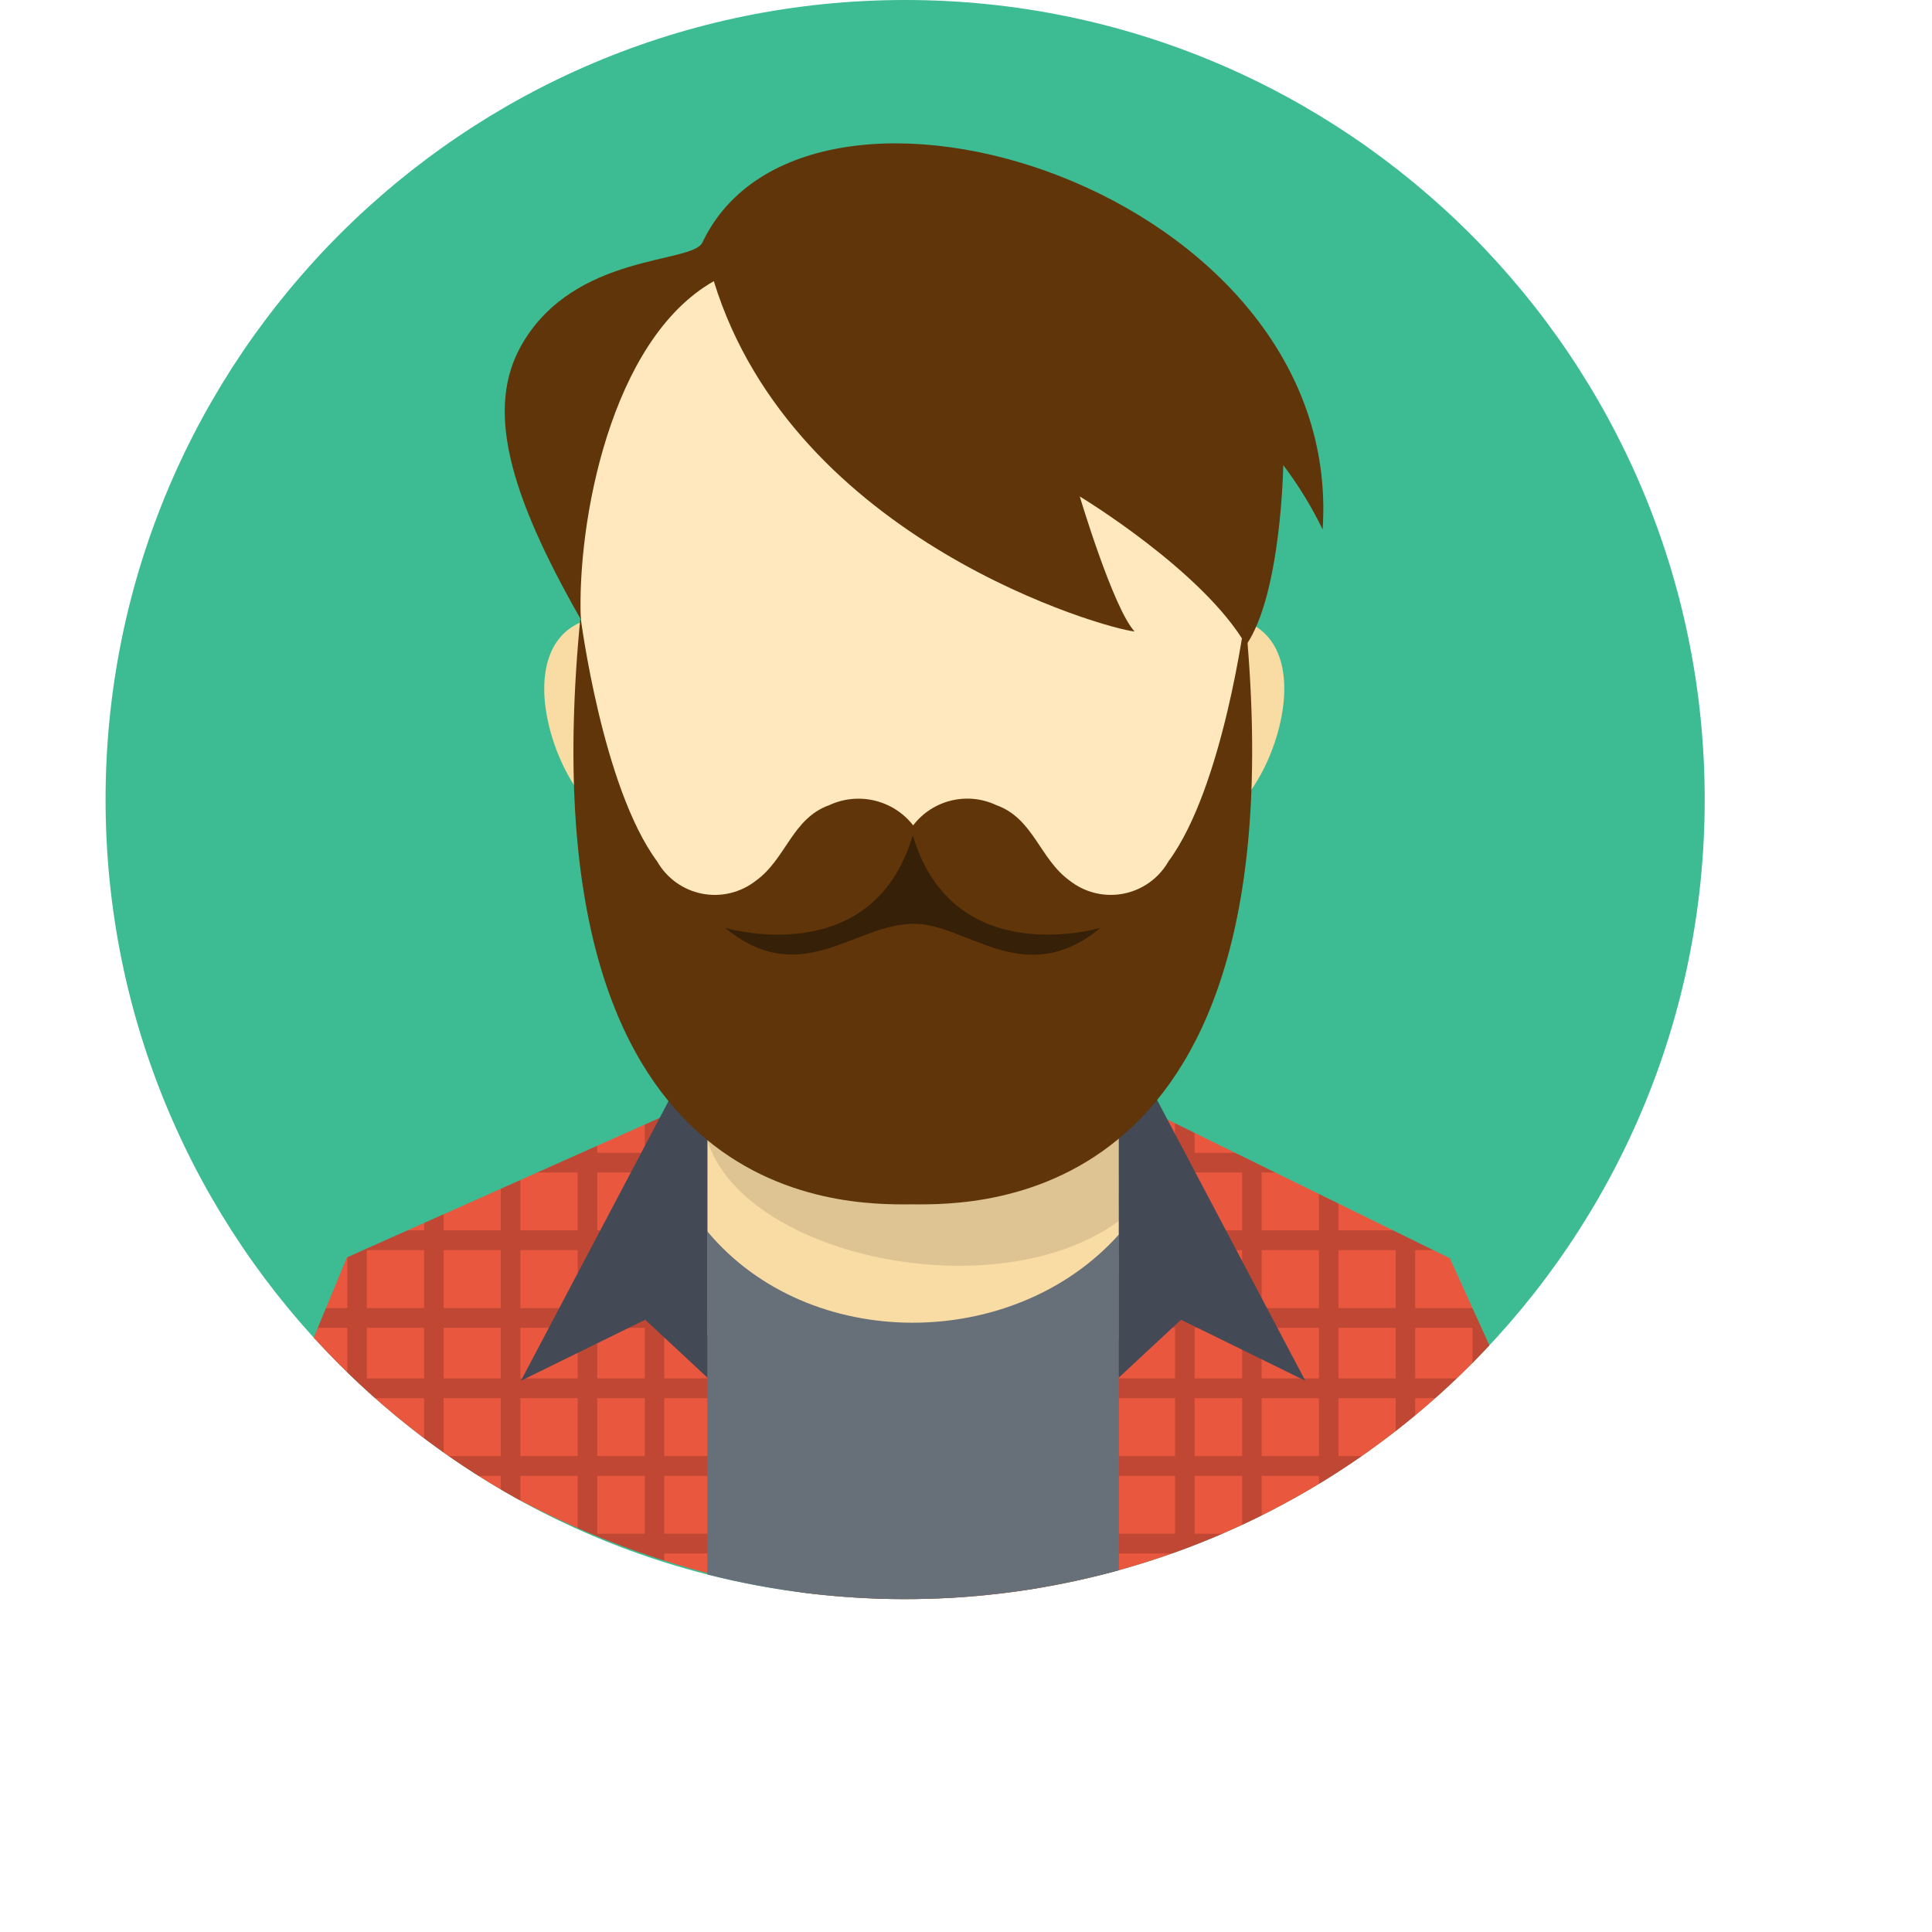
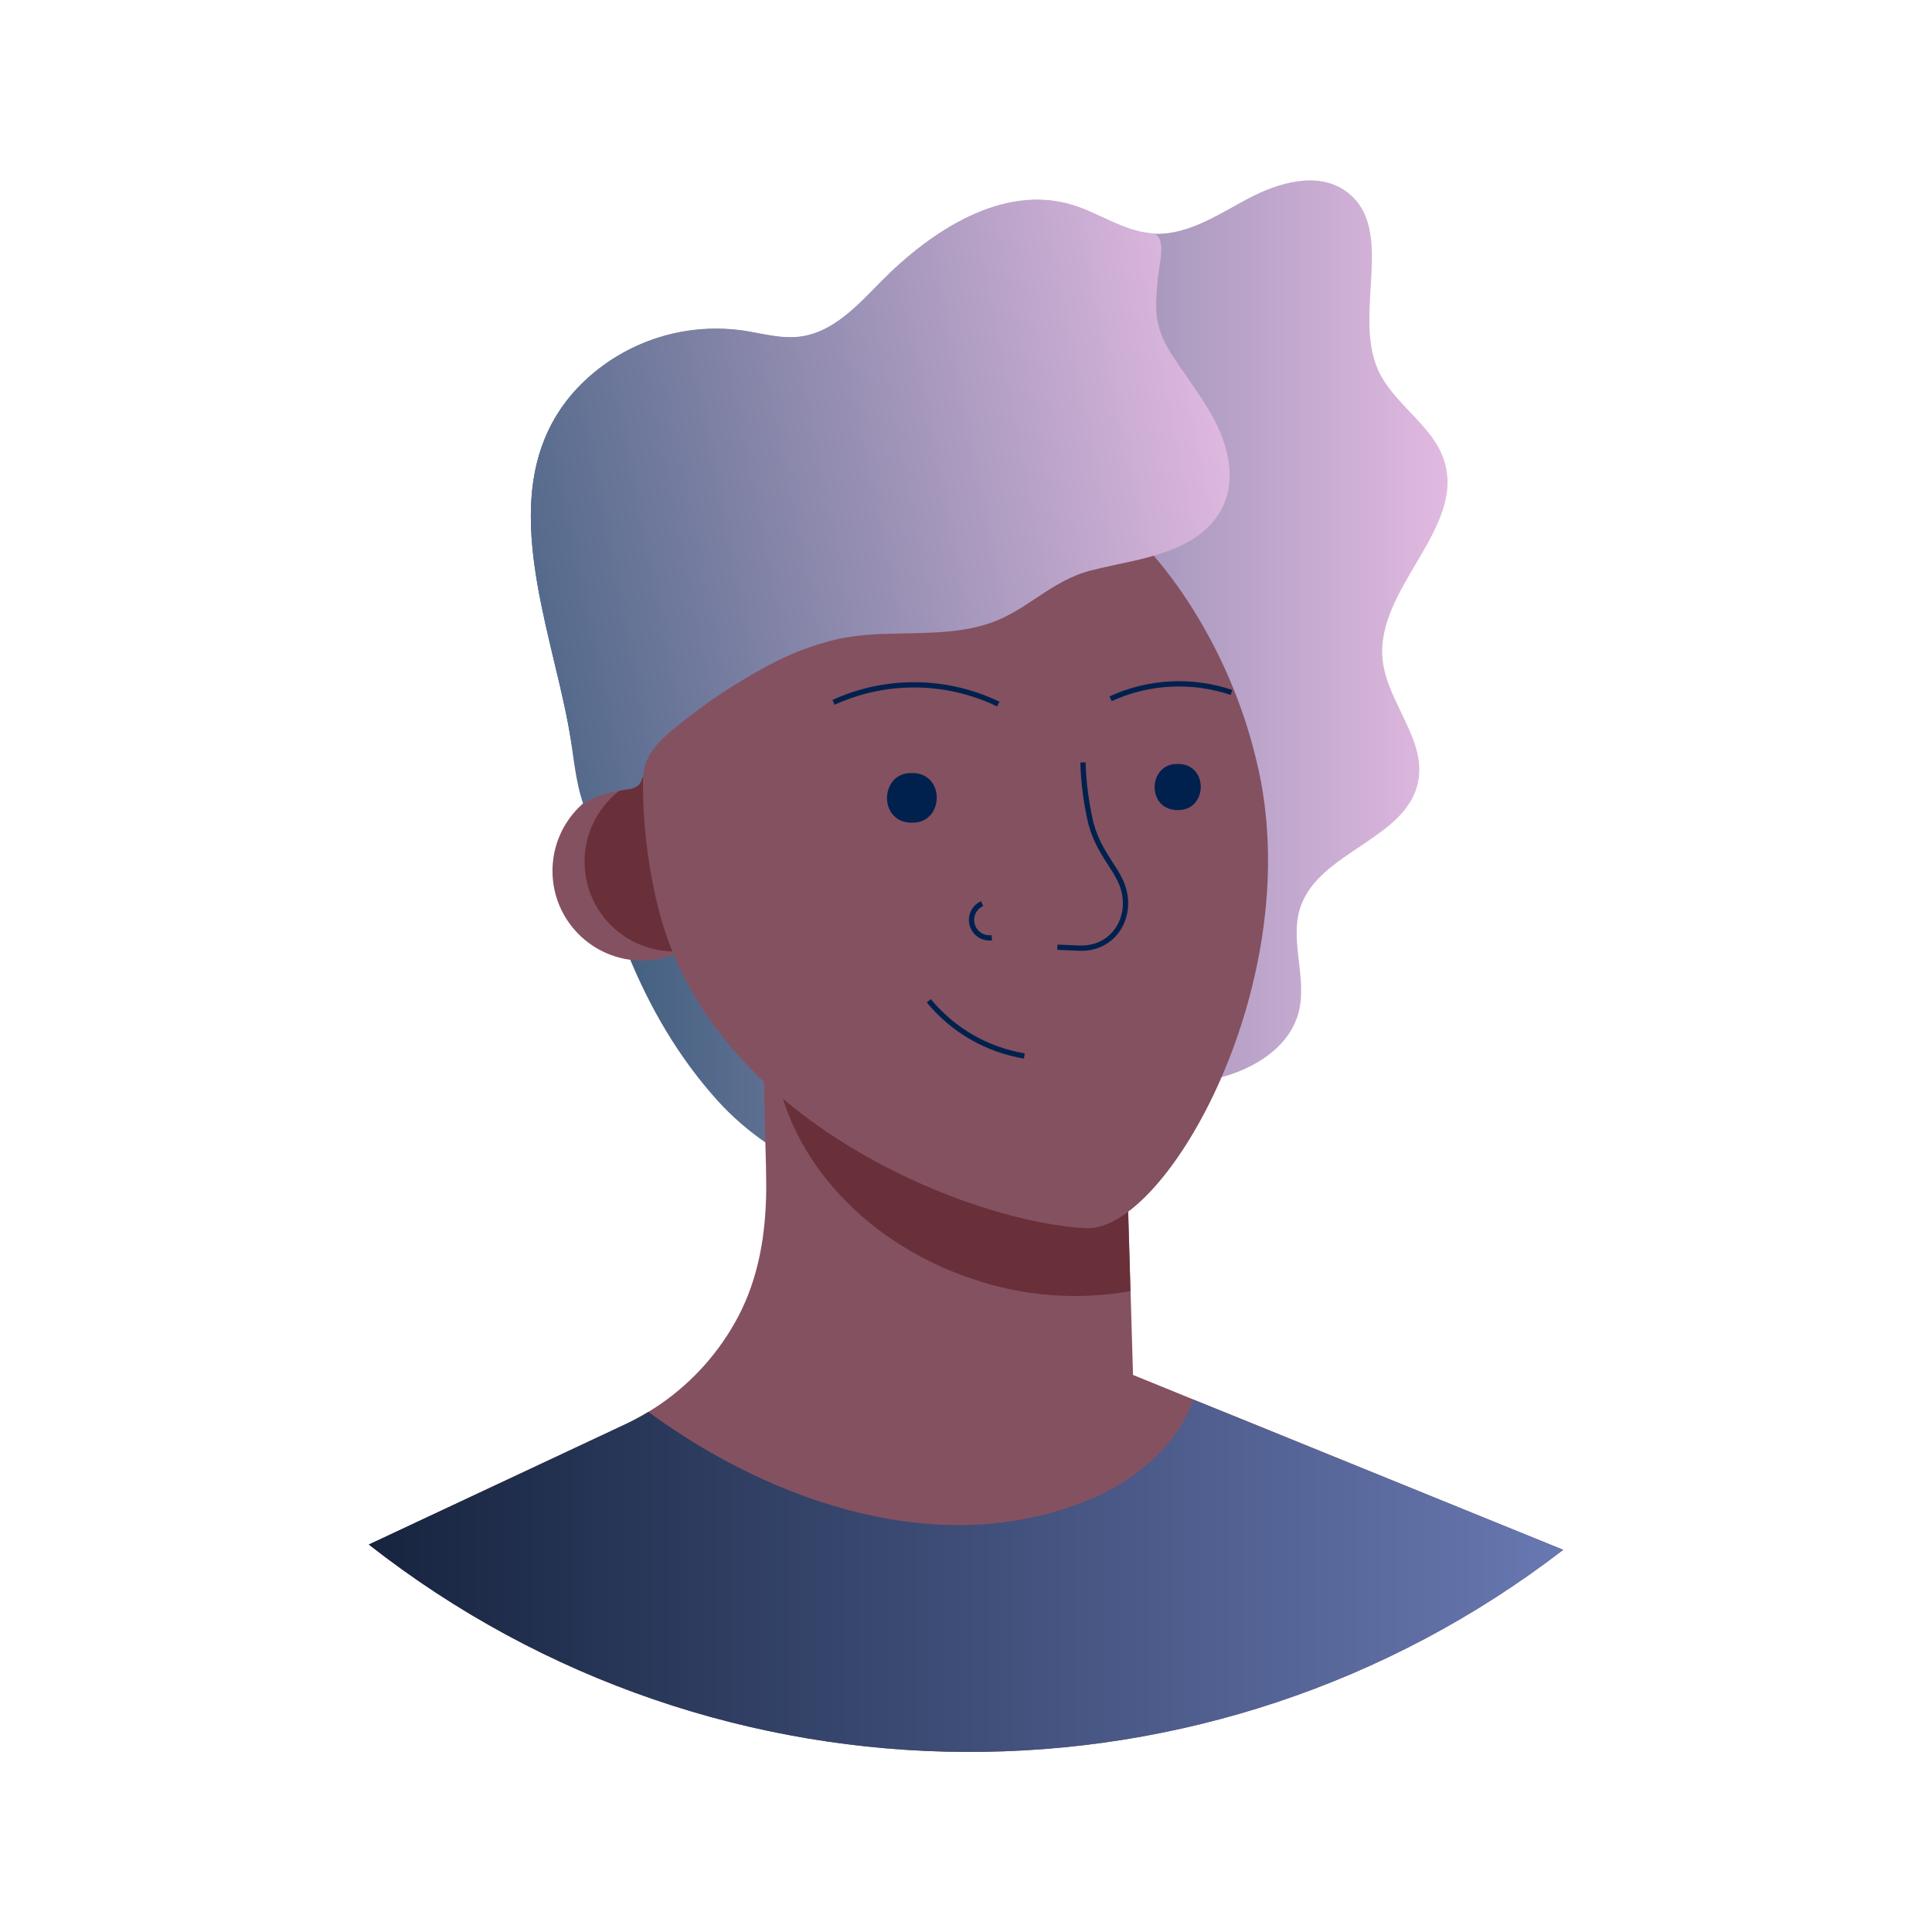
- <svg xmlns="http://www.w3.org/2000/svg" width="800px" height="800px" viewBox="-4.08 0 74.664 74.664">
+ <svg xmlns="http://www.w3.org/2000/svg" width="800px" height="800px" viewBox="0 0 366.34 366.34" id="Layer_1" data-name="Layer 1">
  <defs>
-     <clipPath id="clip-path">
-       <path clip-rule="evenodd" d="M53.478 51.993A30.814 30.814 0 0 1 30.9 61.8a31.206 31.206 0 0 1-3.837-.237A34.069 34.069 0 0 1 15.9 57.919a31.032 31.032 0 0 1-7.856-6.225l1.283-3.1 13.925-6.212c0 4.535 1.31 10.02 7.439 10.113 7.57.114 8.47-5.475 8.47-10.15l12.79 6.282z" fill="none" />
-     </clipPath>
+     <style>.cls-1{fill:url(#linear-gradient);}.cls-2{fill:#845161;}.cls-3{fill:#69303a;}.cls-4{fill:url(#linear-gradient-2);}.cls-5{fill:#00214e;}.cls-6{fill:none;stroke:#00214e;stroke-miterlimit:10;}.cls-7{fill:url(#linear-gradient-3);}</style>
+     <linearGradient id="linear-gradient" x1="100.63" y1="129.59" x2="274.46" y2="129.59" gradientUnits="userSpaceOnUse">
+       <stop offset="0" stop-color="#315676" />
+       <stop offset="1" stop-color="#e1b9e0" />
+     </linearGradient>
+     <linearGradient id="linear-gradient-2" x1="69.93" y1="298.77" x2="296.41" y2="298.77" gradientUnits="userSpaceOnUse">
+       <stop offset="0" stop-color="#16243f" />
+       <stop offset="1" stop-color="#6878b1" />
+     </linearGradient>
+     <linearGradient id="linear-gradient-3" x1="66.81" y1="112.45" x2="237.28" y2="78.04" gradientUnits="userSpaceOnUse">
+       <stop offset="0" stop-color="#315676" />
+       <stop offset="0.98" stop-color="#e1b9e0" />
+     </linearGradient>
  </defs>
-   <g data-name="Layer 2" id="Layer_2">
-     <g data-name="—ÎÓÈ 1" id="_ÎÓÈ_1">
-       <circle cx="30.9" cy="30.9" fill="#3dbc93" r="30.9" />
-       <path d="M53.478 51.993A30.814 30.814 0 0 1 30.9 61.8a31.206 31.206 0 0 1-3.837-.237A34.069 34.069 0 0 1 15.9 57.919a31.032 31.032 0 0 1-7.856-6.225l1.283-3.1 13.925-6.212c0 4.535 1.31 10.02 7.439 10.113 7.57.114 8.47-5.475 8.47-10.15l12.79 6.282z" fill="#e9573e" fill-rule="evenodd" />
-       <g clip-path="url(#clip-path)">
-         <path d="M.694 74.664v-.762H66.5v.762H.694zm9.401-40.977v2.237h2.215v-2.237zm0 3v2.24h2.215v-2.24zm0 3.002v1.86h2.215v-1.86zm0 2.622v2.24h2.215v-2.24zm0 3.002v2.237h2.215v-2.237zm0 3v2.24h2.215v-2.24zm0 3.002v1.956h2.215v-1.956zm0 2.718v2.24h2.215v-2.24zm0 3.003v2.237h2.215v-2.237zm0 2.999v2.24h2.215v-2.24zm0 3.002v1.86h2.215v-1.86zm0 2.623v2.229h-.753v-2.23H.694v-.762h8.648v-1.86H.694v-.762h8.648v-2.24H.694v-.762h8.648v-2.237H.694v-.763h8.648v-2.24H.694v-.762h8.648v-1.956H.694v-.762h8.648v-2.24H.694v-.763h8.648v-2.237H.694v-.762h8.648v-2.24H.694v-.762h8.648v-1.86H.694v-.763h8.648v-2.24H.694v-.762h8.648v-2.237H.694v-.763H66.5v.763h-12.92v2.237H66.5v.762h-12.92v2.24H66.5v.763h-12.92v1.86H66.5v.762h-12.92v2.24H66.5v.762h-12.92v2.237H66.5v.763h-12.92v2.24H66.5v.762h-12.92v1.956H66.5v.762h-12.92v2.24H66.5v.763h-12.92v2.237H66.5v.762h-12.92v2.24H66.5v.762h-12.92v1.86H66.5v.762h-12.92v2.23h-.755v-2.23h-2.214v2.23h-.755v-2.23h-2.211v2.23h-.754v-2.23h-2.215v2.23h-.754v-2.23h-1.838v2.23h-.754v-2.23h-2.215v2.23h-.754v-2.23H36.15v2.23h-.754v-2.23h-2.215v2.23h-.754v-2.23h-1.933v2.23h-.754v-2.23h-2.215v2.23h-.753v-2.23H24.56v2.23h-.754v-2.23H21.59v2.23h-.754v-2.23H19v2.23h-.754v-2.23H16.03v2.23h-.754v-2.23h-2.212v2.23h-.754v-2.23zm24.627-35.738h31.78v.762H.693v-.762h34.028zm18.104 3.765h-2.214v2.237h2.214v-2.237zm-2.969 0h-2.211v2.237h2.211v-2.237zm-2.965 0h-2.215v2.237h2.215v-2.237zm-2.969 0h-1.838v2.237h1.838v-2.237zm-2.592 0h-2.215v2.237h2.215v-2.237zm-2.969 0H36.15v2.237h2.212v-2.237zm-2.966 0h-2.215v2.237h2.215v-2.237zm-2.969 0h-1.933v2.237h1.933v-2.237zm-2.687 0h-2.215v2.237h2.216v-2.237zm-2.969 0H24.56v2.237h2.212v-2.237zm-2.965 0H21.59v2.237h2.215v-2.237zm-2.969 0H19v2.237h1.838v-2.237zm-2.592 0H16.03v2.237h2.215v-2.237zm-2.97 0h-2.21v2.237h2.21v-2.237zm37.551 3h-2.214v2.24h2.214v-2.24zm-2.969 0h-2.211v2.24h2.211v-2.24zm-2.965 0h-2.215v2.24h2.215v-2.24zm-2.969 0h-1.838v2.24h1.838v-2.24zm-2.592 0h-2.215v2.24h2.215v-2.24zm-2.969 0H36.15v2.24h2.212v-2.24zm-2.966 0h-2.215v2.24h2.215v-2.24zm-2.969 0h-1.933v2.24h1.933v-2.24zm-2.687 0h-2.215v2.24h2.216v-2.24zm-2.969 0H24.56v2.24h2.212v-2.24zm-2.965 0H21.59v2.24h2.215v-2.24zm-2.969 0H19v2.24h1.838v-2.24zm-2.592 0H16.03v2.24h2.215v-2.24zm-2.97 0h-2.21v2.24h2.21v-2.24zm37.551 3.002h-2.214v1.86h2.214v-1.86zm-2.969 0h-2.211v1.86h2.211v-1.86zm-2.965 0h-2.215v1.86h2.215v-1.86zm-2.969 0h-1.838v1.86h1.838v-1.86zm-2.592 0h-2.215v1.86h2.215v-1.86zm-2.969 0H36.15v1.86h2.212v-1.86zm-2.966 0h-2.215v1.86h2.215v-1.86zm-2.969 0h-1.933v1.86h1.933v-1.86zm-2.687 0h-2.215v1.86h2.216v-1.86zm-2.969 0H24.56v1.86h2.212v-1.86zm-2.965 0H21.59v1.86h2.215v-1.86zm-2.969 0H19v1.86h1.838v-1.86zm-2.592 0H16.03v1.86h2.215v-1.86zm-2.97 0h-2.21v1.86h2.21v-1.86zm37.551 2.622h-2.214v2.24h2.214v-2.24zm-2.969 0h-2.211v2.24h2.211v-2.24zm-2.965 0h-2.215v2.24h2.215v-2.24zm-2.969 0h-1.838v2.24h1.838v-2.24zm-2.592 0h-2.215v2.24h2.215v-2.24zm-2.969 0H36.15v2.24h2.212v-2.24zm-2.966 0h-2.215v2.24h2.215v-2.24zm-2.969 0h-1.933v2.24h1.933v-2.24zm-2.687 0h-2.215v2.24h2.216v-2.24zm-2.969 0H24.56v2.24h2.212v-2.24zm-2.965 0H21.59v2.24h2.215v-2.24zm-2.969 0H19v2.24h1.838v-2.24zm-2.592 0H16.03v2.24h2.215v-2.24zm-2.97 0h-2.21v2.24h2.21v-2.24zm37.551 3.002h-2.214v2.237h2.214v-2.237zm-2.969 0h-2.211v2.237h2.211v-2.237zm-2.965 0h-2.215v2.237h2.215v-2.237zm-2.969 0h-1.838v2.237h1.838v-2.237zm-2.592 0h-2.215v2.237h2.215v-2.237zm-2.969 0H36.15v2.237h2.212v-2.237zm-2.966 0h-2.215v2.237h2.215v-2.237zm-2.969 0h-1.933v2.237h1.933v-2.237zm-2.687 0h-2.215v2.237h2.216v-2.237zm-2.969 0H24.56v2.237h2.212v-2.237zm-2.965 0H21.59v2.237h2.215v-2.237zm-2.969 0H19v2.237h1.838v-2.237zm-2.592 0H16.03v2.237h2.215v-2.237zm-2.97 0h-2.21v2.237h2.21v-2.237zm37.551 3h-2.214v2.24h2.214v-2.24zm-2.969 0h-2.211v2.24h2.211v-2.24zm-2.965 0h-2.215v2.24h2.215v-2.24zm-2.969 0h-1.838v2.24h1.838v-2.24zm-2.592 0h-2.215v2.24h2.215v-2.24zm-2.969 0H36.15v2.24h2.212v-2.24zm-2.966 0h-2.215v2.24h2.215v-2.24zm-2.969 0h-1.933v2.24h1.933v-2.24zm-2.687 0h-2.215v2.24h2.216v-2.24zm-2.969 0H24.56v2.24h2.212v-2.24zm-2.965 0H21.59v2.24h2.215v-2.24zm-2.969 0H19v2.24h1.838v-2.24zm-2.592 0H16.03v2.24h2.215v-2.24zm-2.97 0h-2.21v2.24h2.21v-2.24zm37.551 3.002h-2.214v1.956h2.214v-1.956zm-2.969 0h-2.211v1.956h2.211v-1.956zm-2.965 0h-2.215v1.956h2.215v-1.956zm-2.969 0h-1.838v1.956h1.838v-1.956zm-2.592 0h-2.215v1.956h2.215v-1.956zm-2.969 0H36.15v1.956h2.212v-1.956zm-2.966 0h-2.215v1.956h2.215v-1.956zm-2.969 0h-1.933v1.956h1.933v-1.956zm-2.687 0h-2.215v1.956h2.216v-1.956zm-2.969 0H24.56v1.956h2.212v-1.956zm-2.965 0H21.59v1.956h2.215v-1.956zm-2.969 0H19v1.956h1.838v-1.956zm-2.592 0H16.03v1.956h2.215v-1.956zm-2.97 0h-2.21v1.956h2.21v-1.956zm37.551 2.718h-2.214v2.24h2.214v-2.24zm-2.969 0h-2.211v2.24h2.211v-2.24zm-2.965 0h-2.215v2.24h2.215v-2.24zm-2.969 0h-1.838v2.24h1.838v-2.24zm-2.592 0h-2.215v2.24h2.215v-2.24zm-2.969 0H36.15v2.24h2.212v-2.24zm-2.966 0h-2.215v2.24h2.215v-2.24zm-2.969 0h-1.933v2.24h1.933v-2.24zm-2.687 0h-2.215v2.24h2.216v-2.24zm-2.969 0H24.56v2.24h2.212v-2.24zm-2.965 0H21.59v2.24h2.215v-2.24zm-2.969 0H19v2.24h1.838v-2.24zm-2.592 0H16.03v2.24h2.215v-2.24zm-2.97 0h-2.21v2.24h2.21v-2.24zm37.551 3.003h-2.214v2.237h2.214v-2.237zm-2.969 0h-2.211v2.237h2.211v-2.237zm-2.965 0h-2.215v2.237h2.215v-2.237zm-2.969 0h-1.838v2.237h1.838v-2.237zm-2.592 0h-2.215v2.237h2.215v-2.237zm-2.969 0H36.15v2.237h2.212v-2.237zm-2.966 0h-2.215v2.237h2.215v-2.237zm-2.969 0h-1.933v2.237h1.933v-2.237zm-2.687 0h-2.215v2.237h2.216v-2.237zm-2.969 0H24.56v2.237h2.212v-2.237zm-2.965 0H21.59v2.237h2.215v-2.237zm-2.969 0H19v2.237h1.838v-2.237zm-2.592 0H16.03v2.237h2.215v-2.237zm-2.97 0h-2.21v2.237h2.21v-2.237zm37.551 2.999h-2.214v2.24h2.214v-2.24zm-2.969 0h-2.211v2.24h2.211v-2.24zm-2.965 0h-2.215v2.24h2.215v-2.24zm-2.969 0h-1.838v2.24h1.838v-2.24zm-2.592 0h-2.215v2.24h2.215v-2.24zm-2.969 0H36.15v2.24h2.212v-2.24zm-2.966 0h-2.215v2.24h2.215v-2.24zm-2.969 0h-1.933v2.24h1.933v-2.24zm-2.687 0h-2.215v2.24h2.216v-2.24zm-2.969 0H24.56v2.24h2.212v-2.24zm-2.965 0H21.59v2.24h2.215v-2.24zm-2.969 0H19v2.24h1.838v-2.24zm-2.592 0H16.03v2.24h2.215v-2.24zm-2.97 0h-2.21v2.24h2.21v-2.24zm37.551 3.002h-2.214v1.86h2.214v-1.86zm-2.969 0h-2.211v1.86h2.211v-1.86zm-2.965 0h-2.215v1.86h2.215v-1.86zm-2.969 0h-1.838v1.86h1.838v-1.86zm-2.592 0h-2.215v1.86h2.215v-1.86zm-2.969 0H36.15v1.86h2.212v-1.86zm-2.966 0h-2.215v1.86h2.215v-1.86zm-2.969 0h-1.933v1.86h1.933v-1.86zm-2.687 0h-2.215v1.86h2.216v-1.86zm-2.969 0H24.56v1.86h2.212v-1.86zm-2.965 0H21.59v1.86h2.215v-1.86zm-2.969 0H19v1.86h1.838v-1.86zm-2.592 0H16.03v1.86h2.215v-1.86zm-2.97 0h-2.21v1.86h2.21v-1.86zM34.723 67.9h31.78v.762H.693V67.9h34.028zm0 2.999h31.78v.763H.693v-.763h34.028z" fill-rule="evenodd" opacity="0.18" />
-       </g>
-       <path d="M23.255 38.68l15.907.121v12.918l-15.907-.121V38.68z" fill="#f9dca4" fill-rule="evenodd" />
-       <path d="M39.162 60.682a31.097 31.097 0 0 1-15.907.164v-13.26c3.922 4.713 11.848 4.664 15.907.121z" fill="#677079" fill-rule="evenodd" />
-       <path d="M39.165 43.46v2.258c0 .161.002 1.46-.003 1.467-4.75 3.472-14.539 1.365-15.907-3.124z" fill-rule="evenodd" opacity="0.11" />
-       <path d="M31.129 8.432c21.281 0 12.987 35.266 0 35.266-12.266 0-21.281-35.266 0-35.266z" fill="#ffe8be" fill-rule="evenodd" />
-       <path d="M18.365 24.046c-3.07 1.339-.46 7.686 1.472 7.658a31.972 31.972 0 0 1-1.472-7.659z" fill="#f9dca4" fill-rule="evenodd" />
-       <path d="M44.14 24.045c3.07 1.339.46 7.687-1.471 7.658a31.993 31.993 0 0 0 1.471-7.658z" fill="#f9dca4" fill-rule="evenodd" />
-       <path d="M23.258 53.239l-2.404-2.236-4.803 2.358 7.205-13.65.002 13.528z" fill="#434955" fill-rule="evenodd" />
-       <path d="M39.157 53.239l2.404-2.237 4.804 2.359-7.206-13.651-.002 13.529z" fill="#434955" fill-rule="evenodd" />
-       <path d="M18.368 23.94C15.536 18.98 14.68 15.73 16.1 13.29c2.049-3.52 6.571-3.089 6.965-3.918 4.025-8.479 24.839-2.048 23.97 11.09a14.806 14.806 0 0 0-1.522-2.486s-.075 4.991-1.437 6.957c-1.663-2.874-6.427-5.747-6.427-5.747s1.285 4.31 2.117 5.218c-1.074-.094-13.159-3.479-16.26-13.537-4.007 2.269-5.29 9.366-5.14 13.072z" fill="#60350a" fill-rule="evenodd" />
-       <path d="M31.15 46.543c-2.66.022-15.053.136-12.796-22.713 0 0 .835 6.584 2.96 9.456a2.566 2.566 0 0 0 3.822.746c1.16-.835 1.397-2.407 2.834-2.917a2.68 2.68 0 0 1 3.24.782 2.633 2.633 0 0 1 3.213-.782c1.437.51 1.675 2.082 2.834 2.917a2.566 2.566 0 0 0 3.821-.746c2.126-2.873 2.962-9.456 2.962-9.456 2.256 22.85-10.23 22.735-12.89 22.713z" fill="#60350a" fill-rule="evenodd" />
-       <path d="M23.94 35.855s5.64 1.699 7.233-3.5l.023-.075.022.075c1.592 5.199 7.234 3.5 7.234 3.5-2.977 2.458-5.176-.206-7.285-.154-2.273.056-4.335 2.542-7.228.154z" fill="#362008" fill-rule="evenodd" />
-     </g>
-   </g>
+   <path class="cls-1" d="M262.16,125c.79,8.12,8.29,15.14,6.76,23.14-2.11,11-18.81,13.28-22.34,23.89-2.11,6.31,1.32,13.36-.31,19.81-1.86,7.35-9.69,11.59-17.14,13-11,2-21,1.06-30.94,7-5.28,3.17-9.32,8.14-15,10.61-16.55,7.16-35.93-1.29-47.23-13.86-14.71-16.38-21.47-37.27-25.83-58.44q-1.17-5.7-2.15-11.41c-.09-.53-.19-1.06-.29-1.59-1.8-9.47-5-19.9-6.37-30.1q-.21-1.56-.36-3.12c-1.06-11.07.42-21.72,8.6-30.39a36.33,36.33,0,0,1,31.25-10.83c3.65.54,7.3,1.65,10.95,1.16,6.18-.81,10.79-5.84,15.15-10.28,9.66-9.82,23.21-18.69,36.39-14.7,5.11,1.55,9.69,4.95,15,5.39l.91.05c6.19.12,11.83-3.67,17.37-6.63,5.8-3.1,13.29-5.28,18.63-1.44,9.65,6.93,1.27,22.95,6.07,33.82,2.9,6.57,10.4,10.45,12.57,17.29C277.91,100.18,260.86,111.53,262.16,125Z" />
+   <path class="cls-2" d="M296.41,293.87a184.56,184.56,0,0,1-226.48-1l48.66-22.81a47.68,47.68,0,0,0,4.35-2.34l1.12-.7c.4-.25.79-.51,1.18-.78a46.54,46.54,0,0,0,14.67-16.47c4-7.55,5.32-15.89,5.38-24.39,0-5.72-.31-11.44-.37-17.17q-.06-4.75-.1-9.51l2,1,5.2,2.69,30.29,5.15,31.12,5.3.94,32,.47,15.87,11.47,4.67,9,3.64Z" />
+   <path class="cls-3" d="M214.35,244.82a60.08,60.08,0,0,1-30.07-2.35c-21.58-7.25-36.11-24.74-37.48-42.76l5.2,2.69,30.29,5.15,31.12,5.3Z" />
+   <path class="cls-4" d="M296.41,293.87a184.56,184.56,0,0,1-226.48-1l48.66-22.81a47.68,47.68,0,0,0,4.35-2.34c23.68,17.41,56.64,28.75,85.06,16,8.06-3.62,15.33-10.05,18.29-18.31l9,3.64Z" />
+   <circle class="cls-2" cx="121.76" cy="165.14" r="17" />
+   <circle class="cls-3" cx="127.84" cy="163.4" r="17" />
+   <path class="cls-2" d="M206,232.88c-21-.89-71.22-19.8-81.24-60.94a97.83,97.83,0,0,1-2.8-26.21c0-1.73.15-3.45.29-5.14,2.48-28.26,18-51.33,41.13-57a40.14,40.14,0,0,1,4-.78,47.88,47.88,0,0,1,23.94,2.69,66.82,66.82,0,0,1,25.6,17.76A84.8,84.8,0,0,1,225,113.65a96.41,96.41,0,0,1,13.26,30.64C248.3,185.42,221.3,233.52,206,232.88Z" />
+   <path class="cls-5" d="M173.24,146.58c6.1.3,5.71,9.62-.39,9.41h-.28c-6.09-.3-5.7-9.62.4-9.41h.27Z" />
+   <path class="cls-5" d="M223.62,144.86c5.66.28,5.29,8.93-.37,8.74H223c-5.66-.29-5.29-8.93.37-8.74h.25Z" />
+   <path class="cls-6" d="M205.35,144.57a57.66,57.66,0,0,0,1.51,11.56c.9,3.35,2.29,5.46,4.17,8.4a18.17,18.17,0,0,1,1.67,3.06c2.39,6-1.4,12.48-8.07,12.19l-4.13-.17" />
+   <path class="cls-6" d="M176.11,189.76a29.76,29.76,0,0,0,18.12,10.47" />
+   <path class="cls-6" d="M186.22,171.34a3.4,3.4,0,0,0,1.84,6.47" />
+   <path class="cls-6" d="M210.59,132.49a31.17,31.17,0,0,1,22.92-1.19" />
+   <path class="cls-6" d="M158.05,133.18a36.73,36.73,0,0,1,31.24.33" />
+   <path class="cls-7" d="M232.9,92.92c-.9,4.6-4.09,8.5-10,11-5.11,2.18-10.7,2.88-16.08,4.26-7.71,2-12.25,7.8-19.45,10.09-6.16,2-12.74,1.69-19.23,1.92a54,54,0,0,0-8.91.9,52.34,52.34,0,0,0-13.37,5,106.49,106.49,0,0,0-17.29,11.45c-2.6,2.1-5.71,4.72-6.41,8.16-.24,1.18-.31,2.56-1.25,3.32a4.09,4.09,0,0,1-2,.68c-2.91.45-5.92,1-8.29,2.81-1.51-4.27-1.88-9.37-2.64-13.83-.09-.53-.19-1.06-.29-1.59-1.8-9.47-5-19.9-6.37-30.1q-.21-1.56-.36-3.12c-1.06-11.07.42-21.72,8.6-30.39a36.33,36.33,0,0,1,31.25-10.83c3.65.54,7.3,1.65,10.95,1.16l.51-.08c5.93-1,10.4-5.88,14.64-10.2,9.66-9.82,23.21-18.69,36.39-14.7,5.11,1.55,9.69,4.95,15,5.39,3.14.26,1.48,6.05,1.27,8.34-.53,5.81-.88,9.09,2.42,14.35,2.6,4.12,5.67,7.94,8,12.2C232.64,84,233.72,88.74,232.9,92.92Z" />
</svg>
